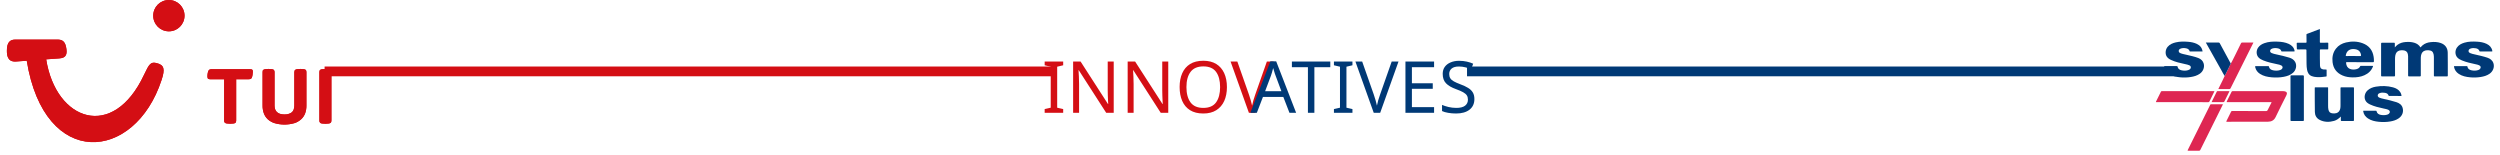
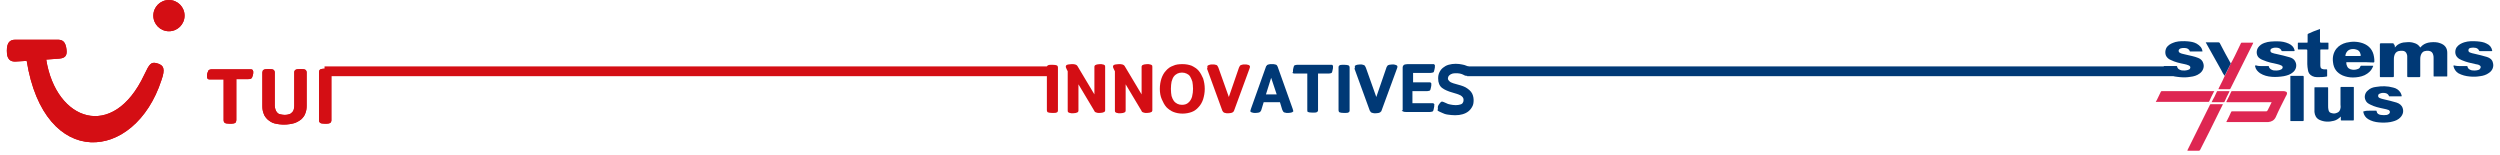
- <svg xmlns="http://www.w3.org/2000/svg" version="1.1" id="Layer_1" x="0px" y="0px" viewBox="0 0 768 47.57" style="enable-background:new 0 0 768 47.57;" xml:space="preserve">
+ <svg xmlns="http://www.w3.org/2000/svg" version="1.1" id="Layer_1" x="0px" y="0px" viewBox="0 0 768 47.6" style="enable-background:new 0 0 768 47.6;" xml:space="preserve">
  <style type="text/css">
- 	.st0{fill:#D40E14;}
- 	.st1{font-family:'TUIType-Bold';}
- 	.st2{font-size:22.049px;}
- 	.st3{fill:#003976;}
- 	.st4{fill:none;stroke:#D40E14;stroke-width:3;stroke-miterlimit:10;}
- 	.st5{fill:none;stroke:#003976;stroke-width:3;stroke-miterlimit:10;}
- 	.st6{fill:none;}
- 	.st7{fill:#DE2652;}
+ 	.st0{enable-background:new    ;}
+ 	.st1{fill:#D40E14;}
+ 	.st2{fill:#003976;}
+ 	.st3{fill:none;stroke:#D40E14;stroke-width:3;stroke-miterlimit:10;}
+ 	.st4{fill:none;stroke:#003976;stroke-width:3;stroke-miterlimit:10;}
+ 	.st5{fill:none;}
+ 	.st6{fill:#DE2652;}
</style>
-   <text transform="matrix(1 0 0 1 320.0473 34.6475)" class="st0 st1 st2">INNOV</text>
-   <text transform="matrix(1 0 0 1 384.1044 34.6475)" class="st3 st1 st2">ATIVES</text>
-   <line id="line1_4_" vector-effect="non-scaling-stroke" class="st4" x1="323.694" y1="21.935" x2="99.713" y2="21.935" />
-   <line id="line2_4_" vector-effect="non-scaling-stroke" class="st5" x1="668.632" y1="21.935" x2="450.669" y2="21.935" />
+   <g class="st0">
+     <path class="st1" d="M321.6,33.9V20.7c0-0.2,0-0.3,0.1-0.4c0-0.1,0.1-0.2,0.2-0.2c0.2-0.2,0.7-0.2,1.4-0.2c0.7,0,1.2,0.1,1.4,0.2   c0.1,0.1,0.1,0.1,0.2,0.2c0,0.1,0.1,0.2,0.1,0.4v13.2c0,0.2,0,0.3-0.1,0.4c0,0.1-0.1,0.2-0.2,0.2c-0.2,0.2-0.7,0.2-1.4,0.2   c-0.7,0-1.2-0.1-1.4-0.2C321.7,34.4,321.6,34.1,321.6,33.9z" />
+     <path class="st1" d="M327.4,20.5c0-0.2,0.1-0.3,0.2-0.5c0.1-0.1,0.3-0.1,0.6-0.2c0.3,0,0.6-0.1,1-0.1c0.4,0,0.8,0,1.1,0.1   c0.3,0.1,0.5,0.2,0.7,0.5l5.2,8.7v-8.4c0-0.2,0-0.3,0.1-0.4c0-0.1,0.1-0.2,0.2-0.2c0.1-0.1,0.3-0.1,0.5-0.2c0.2,0,0.5-0.1,0.9-0.1   c0.4,0,0.7,0,0.9,0.1c0.2,0,0.4,0.1,0.5,0.2c0.2,0.1,0.2,0.3,0.2,0.6v13.2c0,0.2,0,0.3-0.1,0.4c0,0.1-0.1,0.2-0.2,0.2   c-0.1,0.1-0.3,0.1-0.5,0.2c-0.2,0-0.5,0.1-0.9,0.1c-0.4,0-0.7,0-0.9-0.1s-0.4-0.1-0.5-0.2c-0.1-0.1-0.2-0.2-0.2-0.3l-4.9-8.2v8   c0,0.2,0,0.3-0.1,0.4c0,0.1-0.1,0.2-0.2,0.2c-0.1,0.1-0.3,0.1-0.5,0.2c-0.2,0-0.5,0.1-0.9,0.1c-0.4,0-0.7,0-0.9-0.1   c-0.2,0-0.4-0.1-0.5-0.2c-0.2-0.1-0.2-0.4-0.2-0.6v-12l-0.3-0.6C327.5,20.9,327.4,20.6,327.4,20.5z" />
+     <path class="st1" d="M341.9,20.5c0-0.2,0.1-0.3,0.2-0.5c0.1-0.1,0.3-0.1,0.6-0.2c0.3,0,0.6-0.1,1-0.1c0.4,0,0.8,0,1.1,0.1   c0.3,0.1,0.5,0.2,0.7,0.5l5.2,8.7v-8.4c0-0.2,0-0.3,0.1-0.4c0-0.1,0.1-0.2,0.2-0.2c0.1-0.1,0.3-0.1,0.5-0.2c0.2,0,0.5-0.1,0.9-0.1   c0.4,0,0.7,0,0.9,0.1c0.2,0,0.4,0.1,0.5,0.2c0.2,0.1,0.2,0.3,0.2,0.6v13.2c0,0.2,0,0.3-0.1,0.4c0,0.1-0.1,0.2-0.2,0.2   c-0.1,0.1-0.3,0.1-0.5,0.2c-0.2,0-0.5,0.1-0.9,0.1c-0.4,0-0.7,0-0.9-0.1s-0.4-0.1-0.5-0.2c-0.1-0.1-0.2-0.2-0.2-0.3l-4.9-8.2v8   c0,0.2,0,0.3-0.1,0.4c0,0.1-0.1,0.2-0.2,0.2c-0.1,0.1-0.3,0.1-0.5,0.2c-0.2,0-0.5,0.1-0.9,0.1c-0.4,0-0.7,0-0.9-0.1   c-0.2,0-0.4-0.1-0.5-0.2c-0.2-0.1-0.2-0.4-0.2-0.6v-12l-0.3-0.6C342,20.9,341.9,20.6,341.9,20.5z" />
+     <path class="st1" d="M356.3,27.3c0-1.2,0.2-2.3,0.5-3.2s0.8-1.8,1.4-2.4c0.6-0.7,1.3-1.2,2.2-1.5c0.8-0.4,1.8-0.5,2.9-0.5   c1.1,0,2,0.2,2.8,0.5c0.8,0.4,1.6,0.9,2.1,1.5c0.6,0.7,1,1.5,1.4,2.4c0.3,1,0.5,2,0.5,3.2c0,1.2-0.2,2.2-0.5,3.2   c-0.3,0.9-0.8,1.8-1.4,2.4c-0.6,0.7-1.3,1.2-2.1,1.5s-1.8,0.5-2.8,0.5c-1.1,0-2-0.2-2.8-0.5s-1.6-0.9-2.2-1.5   c-0.6-0.7-1-1.5-1.4-2.4S356.3,28.5,356.3,27.3z M359.7,27.3c0,0.9,0.1,1.6,0.2,2.2c0.2,0.6,0.4,1.1,0.7,1.5s0.7,0.7,1.1,0.9   s0.9,0.3,1.4,0.3c0.8,0,1.5-0.2,2-0.7c0.5-0.4,0.9-1.1,1.1-1.8c0.2-0.8,0.3-1.6,0.3-2.4s-0.1-1.6-0.2-2.2c-0.2-0.6-0.4-1.1-0.7-1.6   s-0.7-0.7-1.1-0.9s-0.9-0.3-1.4-0.3c-0.5,0-1,0.1-1.4,0.3s-0.8,0.5-1.1,0.9s-0.5,0.9-0.7,1.6C359.8,25.7,359.7,26.4,359.7,27.3z" />
+     <path class="st1" d="M370.9,20.4c0-0.1,0-0.2,0.1-0.2c0-0.1,0.1-0.1,0.1-0.1c0.1-0.1,0.3-0.1,0.5-0.2s0.5-0.1,0.9-0.1   c0.4,0,0.7,0,0.9,0.1c0.2,0,0.4,0.1,0.5,0.2c0.1,0.1,0.2,0.3,0.4,0.7l3.2,9l3.1-9c0.1-0.1,0.1-0.3,0.2-0.4c0.1-0.1,0.1-0.2,0.2-0.3   c0.1-0.1,0.3-0.1,0.5-0.2s0.5-0.1,0.9-0.1c0.4,0,0.7,0,0.9,0.1c0.2,0,0.4,0.1,0.5,0.2c0.1,0.1,0.2,0.2,0.2,0.4   c0,0.2-0.1,0.4-0.2,0.7L379.1,34c-0.1,0.2-0.1,0.3-0.2,0.3c-0.1,0.1-0.1,0.1-0.2,0.2c-0.1,0.1-0.3,0.1-0.5,0.2   c-0.2,0-0.5,0.1-0.9,0.1c-0.4,0-0.7,0-0.9-0.1c-0.2,0-0.4-0.1-0.5-0.2c-0.1,0-0.1-0.1-0.2-0.2s-0.1-0.2-0.2-0.3l-4.7-12.9   C371,20.8,370.9,20.6,370.9,20.4z" />
+   </g>
+   <g class="st0">
+     <path class="st2" d="M384.1,34.1c0-0.1,0.1-0.4,0.2-0.7l4.6-12.9c0.1-0.2,0.1-0.3,0.2-0.3s0.1-0.1,0.1-0.2c0.1-0.1,0.3-0.1,0.5-0.2   s0.6-0.1,1-0.1c0.5,0,0.8,0,1,0.1c0.2,0,0.4,0.1,0.5,0.2c0.1,0.1,0.2,0.3,0.3,0.5l4.6,12.9c0.1,0.3,0.2,0.6,0.2,0.7   c0,0.1,0,0.2-0.1,0.2s-0.1,0.1-0.1,0.1c-0.1,0.1-0.3,0.1-0.5,0.2c-0.2,0-0.5,0.1-0.9,0.1c-0.4,0-0.7,0-0.9-0.1   c-0.2,0-0.4-0.1-0.5-0.2c-0.1-0.1-0.1-0.2-0.2-0.3c-0.1-0.1-0.1-0.3-0.2-0.4l-0.7-2.3h-5l-0.7,2.3c0,0.1-0.1,0.3-0.2,0.4   c-0.1,0.1-0.1,0.2-0.2,0.3c-0.1,0.1-0.3,0.1-0.5,0.2c-0.2,0-0.5,0.1-0.9,0.1c-0.4,0-0.7,0-0.9-0.1c-0.2,0-0.4-0.1-0.5-0.2   C384.2,34.4,384.1,34.3,384.1,34.1z M388.9,29h3.3l-1.7-5.1L388.9,29z" />
+     <path class="st2" d="M397.2,21.9c0-0.3,0-0.6,0.1-0.9c0.1-0.3,0.1-0.5,0.2-0.7c0.1-0.2,0.2-0.3,0.4-0.3c0.2,0,0.3-0.1,0.6-0.1h10.2   c0.2,0,0.3,0,0.4,0c0.1,0,0.2,0,0.2,0.1c0.1,0.1,0.1,0.1,0.2,0.2c0,0.1,0,0.2,0,0.4c0,0.2,0,0.5-0.1,0.8s-0.1,0.6-0.2,0.8   c-0.1,0.2-0.2,0.3-0.4,0.3s-0.3,0.1-0.6,0.1h-3.3v11.2c0,0.2,0,0.3-0.1,0.4s-0.1,0.2-0.2,0.2c-0.2,0.2-0.7,0.2-1.4,0.2   c-0.7,0-1.2-0.1-1.4-0.2c-0.2-0.1-0.2-0.3-0.2-0.6V22.6h-3.7c-0.3,0-0.5,0-0.7-0.1c-0.1-0.1-0.2-0.1-0.2-0.2   C397.3,22.2,397.2,22.1,397.2,21.9z" />
+     <path class="st2" d="M411.2,33.9V20.7c0-0.2,0-0.3,0.1-0.4c0-0.1,0.1-0.2,0.2-0.2c0.2-0.2,0.7-0.2,1.4-0.2c0.7,0,1.2,0.1,1.4,0.2   c0.1,0.1,0.1,0.1,0.2,0.2c0,0.1,0.1,0.2,0.1,0.4v13.2c0,0.2,0,0.3-0.1,0.4c0,0.1-0.1,0.2-0.2,0.2c-0.2,0.2-0.7,0.2-1.4,0.2   c-0.7,0-1.2-0.1-1.4-0.2C411.3,34.4,411.2,34.1,411.2,33.9z" />
+     <path class="st2" d="M416.2,20.4c0-0.1,0-0.2,0.1-0.2c0-0.1,0.1-0.1,0.1-0.1c0.1-0.1,0.3-0.1,0.5-0.2c0.2,0,0.5-0.1,0.9-0.1   c0.4,0,0.7,0,0.9,0.1s0.4,0.1,0.5,0.2c0.1,0.1,0.2,0.3,0.4,0.7l3.2,9l3.1-9c0-0.1,0.1-0.3,0.2-0.4c0.1-0.1,0.1-0.2,0.2-0.3   c0.1-0.1,0.3-0.1,0.5-0.2c0.2,0,0.5-0.1,0.9-0.1c0.4,0,0.7,0,0.9,0.1s0.4,0.1,0.5,0.2c0.1,0.1,0.2,0.2,0.2,0.4   c0,0.2-0.1,0.4-0.2,0.7L424.4,34c-0.1,0.2-0.1,0.3-0.2,0.3s-0.1,0.1-0.2,0.2c-0.1,0.1-0.3,0.1-0.5,0.2c-0.2,0-0.5,0.1-0.9,0.1   c-0.4,0-0.7,0-0.9-0.1c-0.2,0-0.4-0.1-0.5-0.2c-0.1,0-0.1-0.1-0.2-0.2c0-0.1-0.1-0.2-0.2-0.3l-4.7-12.9   C416.3,20.8,416.2,20.6,416.2,20.4z" />
+     <path class="st2" d="M430.9,33.7V20.8c0-0.2,0-0.3,0.1-0.5c0.1-0.1,0.1-0.2,0.2-0.3c0.1-0.1,0.2-0.1,0.4-0.2c0.2,0,0.5-0.1,0.8-0.1   h7.6c0.2,0,0.3,0,0.4,0c0.1,0,0.2,0,0.2,0.1c0.1,0.1,0.1,0.1,0.2,0.2c0,0.1,0,0.2,0,0.4c0,0.2,0,0.5-0.1,0.8s-0.1,0.6-0.2,0.8   c-0.1,0.2-0.2,0.3-0.4,0.3c-0.2,0-0.3,0.1-0.6,0.1h-5.4v2.9h4.8c0.2,0,0.3,0,0.4,0c0.1,0,0.2,0,0.2,0.1c0.1,0.1,0.1,0.1,0.2,0.2   c0,0.1,0,0.2,0,0.4c0,0.2,0,0.5-0.1,0.8s-0.1,0.6-0.2,0.8c-0.1,0.2-0.2,0.3-0.4,0.3s-0.3,0.1-0.6,0.1h-4.5v3.7h5.9   c0.2,0,0.3,0,0.4,0c0.1,0,0.2,0,0.2,0.1c0.1,0.1,0.1,0.1,0.2,0.2s0,0.2,0,0.4c0,0.2,0,0.5-0.1,0.8c-0.1,0.4-0.1,0.6-0.2,0.8   c-0.1,0.2-0.2,0.3-0.4,0.3c-0.1,0-0.3,0.1-0.6,0.1h-7.3c-0.4,0-0.6,0-0.8-0.1c-0.2,0-0.3-0.1-0.4-0.2c-0.1-0.1-0.1-0.2-0.2-0.3   C431,34,430.9,33.9,430.9,33.7z" />
+     <path class="st2" d="M441.7,33.1c0-0.2,0-0.4,0.1-0.6c0.1-0.2,0.2-0.4,0.3-0.5c0.4-0.6,0.7-0.8,0.9-0.8c0.2,0,0.6,0.2,1.3,0.5   c0.3,0.2,0.7,0.3,1.2,0.4c0.5,0.1,1.1,0.2,1.7,0.2c0.6,0,1.1-0.1,1.4-0.2c0.4-0.1,0.7-0.3,0.8-0.6c0.2-0.3,0.2-0.6,0.2-0.9   c0-0.5-0.3-0.9-0.9-1.3c-0.6-0.3-1.5-0.6-2.6-0.9c-0.6-0.2-1.1-0.3-1.7-0.6c-0.5-0.2-1-0.5-1.4-0.8s-0.7-0.7-0.9-1.2   s-0.3-1-0.3-1.7c0-0.7,0.1-1.3,0.4-1.9c0.3-0.6,0.6-1,1.1-1.4c0.5-0.4,1-0.7,1.7-0.9c0.7-0.2,1.4-0.3,2.2-0.3   c0.8,0,1.4,0.1,1.9,0.2c0.5,0.1,1,0.2,1.4,0.4c0.5,0.2,0.9,0.4,1.1,0.6c0.3,0.2,0.4,0.4,0.4,0.6c0,0.2,0,0.4-0.1,0.6   c-0.1,0.2-0.2,0.4-0.3,0.6c-0.1,0.2-0.2,0.4-0.4,0.5c-0.1,0.1-0.3,0.2-0.5,0.2c-0.2,0-0.5,0-0.7-0.1c-0.2-0.1-0.4-0.2-0.6-0.3   c-0.2-0.1-0.5-0.2-0.9-0.3c-0.4-0.1-0.9-0.1-1.5-0.1c-0.5,0-0.9,0.1-1.3,0.3c-0.3,0.2-0.6,0.4-0.7,0.6c-0.1,0.2-0.2,0.5-0.2,0.7   c0,0.4,0.2,0.6,0.5,0.9s0.7,0.4,1.2,0.6c0.5,0.1,0.9,0.3,1.4,0.4c0.6,0.2,1.2,0.3,1.6,0.5c0.5,0.2,0.9,0.4,1.3,0.7   c0.4,0.3,0.8,0.6,1.1,1c0.3,0.4,0.5,0.8,0.6,1.2c0.1,0.4,0.2,0.8,0.2,1.3c0,0.8-0.1,1.5-0.4,2c-0.3,0.6-0.7,1.1-1.2,1.5   c-0.5,0.4-1.1,0.7-1.8,0.9s-1.4,0.3-2.3,0.3c-0.8,0-1.6-0.1-2.3-0.2c-0.7-0.1-1.2-0.3-1.6-0.5c-0.4-0.2-0.7-0.3-0.9-0.4   c-0.3-0.1-0.5-0.3-0.6-0.4C441.8,33.4,441.7,33.2,441.7,33.1z" />
+   </g>
+   <line id="line1_4_" vector-effect="non-scaling-stroke" class="st3" x1="323.7" y1="21.9" x2="99.7" y2="21.9" />
+   <line id="line2_4_" vector-effect="non-scaling-stroke" class="st4" x1="668.6" y1="21.9" x2="450.7" y2="21.9" />
  <g>
-     <path class="st0" d="M101.534,37.749c0.091-0.072,0.163-0.165,0.212-0.271c0.051-0.145,0.074-0.3,0.066-0.454V22.17   c0.007-0.157-0.016-0.314-0.066-0.462c-0.047-0.103-0.12-0.192-0.212-0.259c-0.224-0.172-0.747-0.259-1.565-0.259   s-1.349,0.086-1.591,0.259c-0.092,0.066-0.165,0.155-0.212,0.259c-0.047,0.149-0.065,0.306-0.054,0.462v14.863   c-0.027,0.267,0.068,0.531,0.259,0.721c0.224,0.172,0.755,0.259,1.591,0.259C100.796,38.012,101.32,37.924,101.534,37.749z    M90.451,37.832c0.773-0.252,1.483-0.665,2.082-1.216c0.543-0.503,0.96-1.128,1.216-1.824c0.261-0.743,0.391-1.524,0.383-2.311   V22.169c0.032-0.27-0.063-0.539-0.259-0.729c-0.245-0.172-0.766-0.259-1.565-0.259s-1.33,0.086-1.591,0.259   c-0.096,0.062-0.171,0.152-0.216,0.259c-0.055,0.15-0.084,0.31-0.083,0.47v10.267c-0.003,0.425-0.074,0.847-0.212,1.249   c-0.167,0.456-0.498,0.833-0.928,1.057c-0.584,0.303-1.238,0.446-1.894,0.416c-0.471,0.01-0.941-0.056-1.39-0.195   c-0.352-0.11-0.673-0.3-0.941-0.554c-0.248-0.242-0.433-0.538-0.541-0.866c-0.117-0.359-0.174-0.735-0.17-1.111V22.168   c0.032-0.27-0.063-0.539-0.259-0.729c-0.245-0.172-0.766-0.259-1.565-0.259s-1.33,0.086-1.591,0.259   c-0.096,0.062-0.171,0.152-0.216,0.259c-0.044,0.152-0.061,0.312-0.05,0.47v10.309c-0.007,0.787,0.122,1.568,0.383,2.311   c0.249,0.7,0.659,1.33,1.199,1.84c0.6,0.544,1.31,0.953,2.082,1.199c1.998,0.583,4.122,0.583,6.12,0L90.451,37.832z M72.291,37.749   c0.089-0.072,0.159-0.164,0.204-0.271c0.048-0.146,0.069-0.3,0.062-0.454V24.348h3.705c0.224,0.006,0.449-0.02,0.666-0.079   c0.173-0.057,0.316-0.182,0.396-0.346c0.133-0.289,0.22-0.596,0.259-0.912c0.053-0.309,0.084-0.62,0.091-0.933   c0.005-0.15-0.012-0.301-0.05-0.445c-0.032-0.106-0.101-0.198-0.195-0.259c-0.08-0.046-0.167-0.077-0.259-0.091   c-0.161-0.023-0.324-0.033-0.487-0.029H65.147c-0.224-0.006-0.449,0.02-0.666,0.079c-0.18,0.053-0.331,0.178-0.416,0.346   c-0.128,0.251-0.215,0.521-0.259,0.8c-0.061,0.34-0.092,0.684-0.091,1.028c0.001,0.156,0.024,0.313,0.071,0.462   c0.033,0.108,0.106,0.201,0.204,0.259c0.234,0.101,0.488,0.142,0.741,0.12h4.126v12.669c-0.034,0.274,0.071,0.547,0.279,0.729   c0.224,0.172,0.755,0.259,1.591,0.259c0.836,0,1.356-0.083,1.561-0.25L72.291,37.749z" />
-     <path class="st0" d="M4.69,12.161h12.986c1.282,0,2.232,0.416,2.607,2.211c0.416,2.01,0.259,3.41-2.015,3.568l-4.08,0.292   c3.006,18.943,20.533,25.121,30.08,4.708c1.582-3.376,2.082-3.993,3.826-3.564c2.344,0.583,2.665,1.799,1.54,5.191   C41.395,49.731,13.659,52.254,8.217,18.66l-3.301,0.238c-2.694,0.191-2.802-2.082-2.802-3.331   C2.106,13.056,3.034,12.161,4.69,12.161z" />
-     <circle class="st0" cx="51.878" cy="4.813" r="4.813" />
+     <path class="st1" d="M101.5,37.7c0.1-0.1,0.2-0.2,0.2-0.3c0.1-0.1,0.1-0.3,0.1-0.5V22.2c0-0.2,0-0.3-0.1-0.5c0-0.1-0.1-0.2-0.2-0.3   c-0.2-0.2-0.7-0.3-1.6-0.3s-1.3,0.1-1.6,0.3c-0.1,0.1-0.2,0.2-0.2,0.3c0,0.1-0.1,0.3-0.1,0.5V37c0,0.3,0.1,0.5,0.3,0.7   c0.2,0.2,0.8,0.3,1.6,0.3C100.8,38,101.3,37.9,101.5,37.7z M90.5,37.8c0.8-0.3,1.5-0.7,2.1-1.2c0.5-0.5,1-1.1,1.2-1.8   c0.3-0.7,0.4-1.5,0.4-2.3V22.2c0-0.3-0.1-0.5-0.3-0.7c-0.2-0.2-0.8-0.3-1.6-0.3s-1.3,0.1-1.6,0.3c-0.1,0.1-0.2,0.2-0.2,0.3   c-0.1,0.1-0.1,0.3-0.1,0.5v10.3c0,0.4-0.1,0.8-0.2,1.2c-0.2,0.5-0.5,0.8-0.9,1.1c-0.6,0.3-1.2,0.4-1.9,0.4c-0.5,0-0.9-0.1-1.4-0.2   c-0.4-0.1-0.7-0.3-0.9-0.6c-0.2-0.2-0.4-0.5-0.5-0.9c-0.1-0.4-0.2-0.7-0.2-1.1V22.2c0-0.3-0.1-0.5-0.3-0.7   c-0.2-0.2-0.8-0.3-1.6-0.3s-1.3,0.1-1.6,0.3c-0.1,0.1-0.2,0.2-0.2,0.3c0,0.2-0.1,0.3-0.1,0.5v10.3c0,0.8,0.1,1.6,0.4,2.3   c0.2,0.7,0.7,1.3,1.2,1.8c0.6,0.5,1.3,1,2.1,1.2C86.3,38.4,88.4,38.4,90.5,37.8L90.5,37.8z M72.3,37.7c0.1-0.1,0.2-0.2,0.2-0.3   c0-0.1,0.1-0.3,0.1-0.5V24.3h3.7c0.2,0,0.4,0,0.7-0.1c0.2-0.1,0.3-0.2,0.4-0.3c0.1-0.3,0.2-0.6,0.3-0.9c0.1-0.3,0.1-0.6,0.1-0.9   c0-0.1,0-0.3-0.1-0.4c0-0.1-0.1-0.2-0.2-0.3c-0.1,0-0.2-0.1-0.3-0.1c-0.2,0-0.3,0-0.5,0H65.1c-0.2,0-0.4,0-0.7,0.1   c-0.2,0.1-0.3,0.2-0.4,0.3c-0.1,0.3-0.2,0.5-0.3,0.8c-0.1,0.3-0.1,0.7-0.1,1c0,0.2,0,0.3,0.1,0.5c0,0.1,0.1,0.2,0.2,0.3   c0.2,0.1,0.5,0.1,0.7,0.1h4.1V37c0,0.3,0.1,0.5,0.3,0.7c0.2,0.2,0.8,0.3,1.6,0.3C71.6,38,72.1,37.9,72.3,37.7L72.3,37.7z" />
+     <path class="st1" d="M4.7,12.2h13c1.3,0,2.2,0.4,2.6,2.2c0.4,2,0.3,3.4-2,3.6l-4.1,0.3c3,18.9,20.5,25.1,30.1,4.7   c1.6-3.4,2.1-4,3.8-3.6c2.3,0.6,2.7,1.8,1.5,5.2c-8.2,25.2-36,27.7-41.4-5.9l-3.3,0.2c-2.7,0.2-2.8-2.1-2.8-3.3   C2.1,13.1,3,12.2,4.7,12.2z" />
+     <circle class="st1" cx="51.9" cy="4.8" r="4.8" />
  </g>
  <g id="Layer_5_4_">
-     <line class="st6" x1="306.676" y1="20.368" x2="284.157" y2="20.368" />
+     <line class="st5" x1="306.7" y1="20.4" x2="284.2" y2="20.4" />
  </g>
-   <path id="line2_3_" vector-effect="non-scaling-stroke" class="st5" d="M450.669,17.935" />
-   <path id="line2_1_" vector-effect="non-scaling-stroke" class="st5" d="M666.632,17.935" />
+   <path id="line2_3_" vector-effect="non-scaling-stroke" class="st4" d="M450.7,17.9" />
+   <path id="line2_1_" vector-effect="non-scaling-stroke" class="st4" d="M666.6,17.9" />
  <g>
-     <path class="st0" d="M101.534,37.749c0.091-0.072,0.163-0.165,0.212-0.271c0.051-0.145,0.074-0.3,0.066-0.454V22.17   c0.007-0.157-0.016-0.314-0.066-0.462c-0.047-0.103-0.12-0.192-0.212-0.259c-0.224-0.172-0.747-0.259-1.565-0.259   s-1.349,0.086-1.591,0.259c-0.092,0.066-0.165,0.155-0.212,0.259c-0.047,0.149-0.065,0.306-0.054,0.462v14.863   c-0.027,0.267,0.068,0.531,0.259,0.721c0.224,0.172,0.755,0.259,1.591,0.259C100.796,38.012,101.32,37.924,101.534,37.749z    M90.451,37.832c0.773-0.252,1.483-0.665,2.082-1.216c0.543-0.503,0.96-1.128,1.216-1.824c0.261-0.743,0.391-1.524,0.383-2.311   V22.169c0.032-0.27-0.063-0.539-0.259-0.729c-0.245-0.172-0.766-0.259-1.565-0.259s-1.33,0.086-1.591,0.259   c-0.096,0.062-0.171,0.152-0.216,0.259c-0.055,0.15-0.084,0.31-0.083,0.47v10.267c-0.003,0.425-0.074,0.847-0.212,1.249   c-0.167,0.456-0.498,0.833-0.928,1.057c-0.584,0.303-1.238,0.446-1.894,0.416c-0.471,0.01-0.941-0.056-1.39-0.195   c-0.352-0.11-0.673-0.3-0.941-0.554c-0.248-0.242-0.433-0.538-0.541-0.866c-0.117-0.359-0.174-0.735-0.17-1.111V22.168   c0.032-0.27-0.063-0.539-0.259-0.729c-0.245-0.172-0.766-0.259-1.565-0.259s-1.33,0.086-1.591,0.259   c-0.096,0.062-0.171,0.152-0.216,0.259c-0.044,0.152-0.061,0.312-0.05,0.47v10.309c-0.007,0.787,0.122,1.568,0.383,2.311   c0.249,0.7,0.659,1.33,1.199,1.84c0.6,0.544,1.31,0.953,2.082,1.199c1.998,0.583,4.122,0.583,6.12,0L90.451,37.832z M72.291,37.749   c0.089-0.072,0.159-0.164,0.204-0.271c0.048-0.146,0.069-0.3,0.062-0.454V24.348h3.705c0.224,0.006,0.449-0.02,0.666-0.079   c0.173-0.057,0.316-0.182,0.396-0.346c0.133-0.289,0.22-0.596,0.259-0.912c0.053-0.309,0.084-0.62,0.091-0.933   c0.005-0.15-0.012-0.301-0.05-0.445c-0.032-0.106-0.101-0.198-0.195-0.259c-0.08-0.046-0.167-0.077-0.259-0.091   c-0.161-0.023-0.324-0.033-0.487-0.029H65.147c-0.224-0.006-0.449,0.02-0.666,0.079c-0.18,0.053-0.331,0.178-0.416,0.346   c-0.128,0.251-0.215,0.521-0.259,0.8c-0.061,0.34-0.092,0.684-0.091,1.028c0.001,0.156,0.024,0.313,0.071,0.462   c0.033,0.108,0.106,0.201,0.204,0.259c0.234,0.101,0.488,0.142,0.741,0.12h4.126v12.669c-0.034,0.274,0.071,0.547,0.279,0.729   c0.224,0.172,0.755,0.259,1.591,0.259c0.836,0,1.356-0.083,1.561-0.25L72.291,37.749z" />
-     <path class="st0" d="M4.69,12.161h12.986c1.282,0,2.232,0.416,2.607,2.211c0.416,2.01,0.259,3.41-2.015,3.568l-4.08,0.292   c3.006,18.943,20.533,25.121,30.08,4.708c1.582-3.376,2.082-3.993,3.826-3.564c2.344,0.583,2.665,1.799,1.54,5.191   C41.395,49.731,13.659,52.254,8.217,18.66l-3.301,0.238c-2.694,0.191-2.802-2.082-2.802-3.331   C2.106,13.056,3.034,12.161,4.69,12.161z" />
-     <circle class="st0" cx="51.878" cy="4.813" r="4.813" />
+     <path class="st1" d="M101.5,37.7c0.1-0.1,0.2-0.2,0.2-0.3c0.1-0.1,0.1-0.3,0.1-0.5V22.2c0-0.2,0-0.3-0.1-0.5c0-0.1-0.1-0.2-0.2-0.3   c-0.2-0.2-0.7-0.3-1.6-0.3s-1.3,0.1-1.6,0.3c-0.1,0.1-0.2,0.2-0.2,0.3c0,0.1-0.1,0.3-0.1,0.5V37c0,0.3,0.1,0.5,0.3,0.7   c0.2,0.2,0.8,0.3,1.6,0.3C100.8,38,101.3,37.9,101.5,37.7z M90.5,37.8c0.8-0.3,1.5-0.7,2.1-1.2c0.5-0.5,1-1.1,1.2-1.8   c0.3-0.7,0.4-1.5,0.4-2.3V22.2c0-0.3-0.1-0.5-0.3-0.7c-0.2-0.2-0.8-0.3-1.6-0.3s-1.3,0.1-1.6,0.3c-0.1,0.1-0.2,0.2-0.2,0.3   c-0.1,0.1-0.1,0.3-0.1,0.5v10.3c0,0.4-0.1,0.8-0.2,1.2c-0.2,0.5-0.5,0.8-0.9,1.1c-0.6,0.3-1.2,0.4-1.9,0.4c-0.5,0-0.9-0.1-1.4-0.2   c-0.4-0.1-0.7-0.3-0.9-0.6c-0.2-0.2-0.4-0.5-0.5-0.9c-0.1-0.4-0.2-0.7-0.2-1.1V22.2c0-0.3-0.1-0.5-0.3-0.7   c-0.2-0.2-0.8-0.3-1.6-0.3s-1.3,0.1-1.6,0.3c-0.1,0.1-0.2,0.2-0.2,0.3c0,0.2-0.1,0.3-0.1,0.5v10.3c0,0.8,0.1,1.6,0.4,2.3   c0.2,0.7,0.7,1.3,1.2,1.8c0.6,0.5,1.3,1,2.1,1.2C86.3,38.4,88.4,38.4,90.5,37.8L90.5,37.8z M72.3,37.7c0.1-0.1,0.2-0.2,0.2-0.3   c0-0.1,0.1-0.3,0.1-0.5V24.3h3.7c0.2,0,0.4,0,0.7-0.1c0.2-0.1,0.3-0.2,0.4-0.3c0.1-0.3,0.2-0.6,0.3-0.9c0.1-0.3,0.1-0.6,0.1-0.9   c0-0.1,0-0.3-0.1-0.4c0-0.1-0.1-0.2-0.2-0.3c-0.1,0-0.2-0.1-0.3-0.1c-0.2,0-0.3,0-0.5,0H65.1c-0.2,0-0.4,0-0.7,0.1   c-0.2,0.1-0.3,0.2-0.4,0.3c-0.1,0.3-0.2,0.5-0.3,0.8c-0.1,0.3-0.1,0.7-0.1,1c0,0.2,0,0.3,0.1,0.5c0,0.1,0.1,0.2,0.2,0.3   c0.2,0.1,0.5,0.1,0.7,0.1h4.1V37c0,0.3,0.1,0.5,0.3,0.7c0.2,0.2,0.8,0.3,1.6,0.3C71.6,38,72.1,37.9,72.3,37.7L72.3,37.7z" />
+     <path class="st1" d="M4.7,12.2h13c1.3,0,2.2,0.4,2.6,2.2c0.4,2,0.3,3.4-2,3.6l-4.1,0.3c3,18.9,20.5,25.1,30.1,4.7   c1.6-3.4,2.1-4,3.8-3.6c2.3,0.6,2.7,1.8,1.5,5.2c-8.2,25.2-36,27.7-41.4-5.9l-3.3,0.2c-2.7,0.2-2.8-2.1-2.8-3.3   C2.1,13.1,3,12.2,4.7,12.2z" />
+     <circle class="st1" cx="51.9" cy="4.8" r="4.8" />
  </g>
  <g id="Layer_5_3_">
-     <line class="st6" x1="306.676" y1="20.368" x2="284.157" y2="20.368" />
+     <line class="st5" x1="306.7" y1="20.4" x2="284.2" y2="20.4" />
  </g>
  <g>
-     <path class="st7" d="M662.334,31.121c0.098-0.047,0.11-0.153,0.151-0.235c0.448-0.894,0.895-1.79,1.333-2.689   c0.07-0.144,0.149-0.205,0.318-0.205c5.337,0.005,10.674,0.004,16.012,0.004c0.035,0,0.07,0.004,0.108,0.006   c0.024,0.1-0.045,0.168-0.082,0.242c-0.474,0.972-0.957,1.939-1.422,2.915c-0.087,0.181-0.189,0.228-0.38,0.228   c-5.24-0.009-10.48-0.012-15.72-0.014c-0.105,0-0.211,0.009-0.316,0.014C662.334,31.298,662.334,31.209,662.334,31.121z" />
-     <path class="st3" d="M735.69,14.563c0.277-0.329,0.536-0.587,0.834-0.804c0.732-0.534,1.572-0.781,2.456-0.846   c0.887-0.065,1.78-0.051,2.646,0.206c0.81,0.24,1.486,0.672,1.944,1.445c0.213-0.218,0.399-0.443,0.618-0.627   c0.723-0.605,1.576-0.899,2.505-0.994c1.06-0.109,2.111-0.083,3.125,0.279c1.373,0.491,2.096,1.537,2.122,2.938   c0.044,2.356,0.017,4.712,0.026,7.069c0.001,0.182-0.043,0.238-0.232,0.237c-1.271-0.008-2.542-0.009-3.812,0   c-0.191,0.001-0.232-0.058-0.231-0.239c0.006-1.783,0.006-3.565,0.002-5.348c-0.001-0.378-0.001-0.759-0.078-1.131   c-0.176-0.848-0.592-1.227-1.452-1.295c-0.376-0.03-0.758-0.037-1.129,0.065c-0.783,0.215-1.147,0.782-1.294,1.536   c-0.07,0.357-0.071,0.719-0.072,1.079c-0.004,1.686-0.006,3.371,0.003,5.057c0.001,0.221-0.059,0.28-0.279,0.278   c-1.121-0.011-2.242-0.011-3.362,0c-0.216,0.002-0.259-0.067-0.259-0.268c0.004-1.986-0.002-3.971-0.002-5.957   c0-0.223-0.035-0.438-0.083-0.652c-0.164-0.733-0.678-1.058-1.375-1.132c-0.393-0.041-0.793-0.046-1.182,0.06   c-0.748,0.205-1.126,0.738-1.277,1.462c-0.075,0.363-0.101,0.732-0.101,1.103c0.001,1.703-0.004,3.407,0.006,5.11   c0.001,0.222-0.057,0.276-0.276,0.274c-1.253-0.011-2.506-0.01-3.76-0.001c-0.203,0.002-0.248-0.059-0.248-0.253   c0.006-3.274,0.006-6.548-0.001-9.822c0-0.215,0.064-0.263,0.268-0.261c1.235,0.009,2.471,0.009,3.707,0   c0.199-0.002,0.257,0.049,0.247,0.249C735.678,13.752,735.69,14.128,735.69,14.563z" />
-     <path class="st7" d="M701.354,27.999c0.239,0,0.474,0.04,0.701,0.11c0.425,0.131,0.581,0.44,0.441,0.863   c-0.047,0.141-0.105,0.28-0.171,0.414c-1.085,2.183-2.208,4.348-3.243,6.554c-0.489,1.042-1.322,1.441-2.338,1.45   c-4.218,0.036-8.437,0.014-12.656,0.019c-0.218,0-0.207-0.064-0.127-0.223c0.486-0.965,0.971-1.93,1.44-2.903   c0.086-0.177,0.2-0.183,0.355-0.182c3.468,0.005,6.937,0.006,10.405,0.018c0.229,0.001,0.342-0.072,0.441-0.271   c0.359-0.725,0.736-1.441,1.106-2.16c0.161-0.314,0.161-0.314-0.182-0.314c-3.389,0-6.778,0-10.167,0c-1.033,0-2.065,0-3.098,0   c-0.295,0-0.296-0.001-0.16-0.275c0.477-0.961,0.96-1.919,1.427-2.885c0.083-0.172,0.181-0.219,0.362-0.219   c2.409,0.005,4.818,0.004,7.228,0.004c0.177,0,0.353,0,0.53,0C693.649,27.997,698.786,27.999,701.354,27.999z" />
-     <path class="st3" d="M724.965,19.099c-1.333,0-2.665,0.006-3.998-0.006c-0.242-0.002-0.288,0.08-0.243,0.29   c0.04,0.189,0.049,0.385,0.1,0.57c0.216,0.78,0.841,1.275,1.653,1.375c0.589,0.073,1.159,0.038,1.711-0.178   c0.373-0.146,0.664-0.398,0.84-0.763c0.053-0.109,0.109-0.159,0.236-0.158c1.191,0.004,2.383,0.006,3.574-0.001   c0.196-0.001,0.192,0.058,0.132,0.215c-0.489,1.274-1.407,2.129-2.629,2.675c-1.143,0.511-2.356,0.668-3.599,0.655   c-1.081-0.011-2.136-0.157-3.133-0.594c-1.792-0.785-2.825-2.141-3.047-4.096c-0.171-1.506,0.092-2.911,1.034-4.134   c0.79-1.025,1.864-1.618,3.106-1.908c1.715-0.401,3.426-0.378,5.088,0.236c1.938,0.716,3.078,2.115,3.391,4.171   c0.069,0.454,0.102,0.91,0.089,1.37c-0.006,0.206-0.066,0.292-0.308,0.289C727.63,19.09,726.298,19.099,724.965,19.099z    M722.948,17.212c0.715,0,1.43-0.007,2.144,0.005c0.197,0.003,0.251-0.065,0.219-0.242c-0.012-0.069-0.013-0.141-0.027-0.209   c-0.196-0.952-0.741-1.49-1.802-1.658c-1.472-0.233-2.592,0.407-2.856,1.878c-0.04,0.224,0.034,0.229,0.204,0.228   C721.536,17.209,722.242,17.212,722.948,17.212z" />
-     <path class="st3" d="M719.112,35.796c-0.61,0.604-1.258,1.108-2.062,1.337c-1.517,0.432-3.029,0.423-4.46-0.311   c-0.958-0.491-1.442-1.366-1.463-2.409c-0.05-2.47-0.026-4.941-0.036-7.411c-0.001-0.137,0.039-0.18,0.178-0.18   c1.253,0.005,2.506,0.007,3.759-0.001c0.213-0.001,0.165,0.127,0.165,0.241c0.001,1.818,0.001,3.635,0,5.453   c0,0.397,0.017,0.791,0.103,1.181c0.147,0.66,0.502,1.028,1.162,1.118c0.417,0.057,0.845,0.057,1.259-0.056   c0.691-0.189,1.125-0.749,1.239-1.546c0.051-0.352,0.05-0.702,0.05-1.054c0.002-1.685,0.005-3.371-0.004-5.056   c-0.001-0.207,0.031-0.285,0.265-0.283c1.209,0.014,2.418,0.011,3.627,0.001c0.197-0.002,0.247,0.046,0.246,0.245   c-0.007,3.283-0.006,6.565-0.001,9.848c0,0.186-0.028,0.255-0.238,0.252c-1.191-0.012-2.382-0.009-3.574-0.002   c-0.166,0.001-0.229-0.033-0.222-0.214C719.122,36.565,719.112,36.18,719.112,35.796z" />
-     <path class="st3" d="M694.88,20.321c0.635,0,1.271,0,1.906,0c0.097,0,0.198-0.016,0.223,0.12c0.135,0.738,0.666,1.038,1.328,1.167   c0.689,0.134,1.38,0.143,2.06-0.071c0.22-0.069,0.426-0.163,0.59-0.333c0.36-0.372,0.294-0.853-0.16-1.098   c-0.382-0.206-0.807-0.282-1.227-0.37c-1.456-0.305-2.912-0.611-4.3-1.168c-0.558-0.224-1.095-0.493-1.505-0.947   c-0.695-0.77-0.734-2.069-0.104-2.987c0.468-0.682,1.14-1.085,1.897-1.363c1.323-0.486,2.7-0.53,4.086-0.479   c1.183,0.043,2.346,0.191,3.434,0.693c0.917,0.424,1.57,1.075,1.786,2.104c0.045,0.212-0.019,0.229-0.196,0.229   c-1.209-0.005-2.418-0.002-3.627-0.005c-0.085,0-0.191,0.048-0.236-0.098c-0.166-0.536-0.585-0.762-1.095-0.865   c-0.578-0.117-1.155-0.121-1.72,0.066c-0.256,0.085-0.48,0.223-0.588,0.491c-0.147,0.367-0.003,0.69,0.399,0.881   c0.471,0.224,0.982,0.313,1.485,0.426c1.348,0.304,2.703,0.584,4.02,1.01c0.731,0.236,1.36,0.631,1.744,1.322   c0.583,1.051,0.268,2.519-0.682,3.329c-0.823,0.703-1.804,1.031-2.841,1.224c-1.22,0.227-2.453,0.267-3.686,0.155   c-1.264-0.115-2.502-0.351-3.596-1.058c-0.748-0.483-1.26-1.138-1.463-2.017c-0.08-0.35-0.077-0.357,0.267-0.357   C693.68,20.321,694.28,20.321,694.88,20.321z" />
-     <path class="st3" d="M676.628,15.814c-0.41,0-0.814,0-1.218,0c-0.838,0-1.677,0.002-2.515-0.003c-0.081,0-0.193,0.062-0.237-0.088   c-0.163-0.549-0.589-0.792-1.108-0.886c-0.595-0.108-1.193-0.122-1.762,0.133c-0.387,0.173-0.556,0.509-0.464,0.871   c0.066,0.26,0.265,0.387,0.486,0.482c0.583,0.253,1.21,0.347,1.822,0.495c1.25,0.302,2.519,0.54,3.719,1.014   c0.815,0.322,1.425,0.881,1.642,1.763c0.279,1.135-0.206,2.335-1.188,3.034c-0.836,0.596-1.789,0.87-2.786,1.027   c-1.068,0.168-2.142,0.199-3.216,0.1c-1.23-0.114-2.432-0.348-3.493-1.04c-0.789-0.515-1.295-1.222-1.476-2.156   c-0.036-0.184,0.005-0.243,0.202-0.242c1.218,0.008,2.436,0.004,3.654,0.005c0.101,0,0.22-0.034,0.247,0.121   c0.128,0.725,0.64,1.036,1.295,1.167c0.672,0.134,1.346,0.14,2.006-0.076c0.298-0.097,0.57-0.242,0.712-0.545   c0.18-0.384,0.043-0.731-0.381-0.928c-0.424-0.196-0.883-0.279-1.337-0.377c-1.464-0.314-2.927-0.635-4.294-1.272   c-0.524-0.244-1.002-0.556-1.324-1.055c-0.538-0.836-0.406-2.165,0.289-2.977c0.666-0.78,1.558-1.148,2.523-1.37   c1.249-0.287,2.514-0.275,3.784-0.171c0.924,0.076,1.825,0.246,2.666,0.651C675.847,13.957,676.483,14.688,676.628,15.814z" />
-     <path class="st3" d="M755.905,20.321c0.618,0,1.235,0,1.853,0c0.093,0,0.203-0.028,0.226,0.115c0.115,0.717,0.613,1.026,1.26,1.162   c0.671,0.141,1.342,0.15,2.005-0.058c0.194-0.061,0.378-0.139,0.531-0.278c0.439-0.396,0.369-0.945-0.163-1.2   c-0.349-0.167-0.729-0.248-1.106-0.328c-1.422-0.301-2.841-0.612-4.191-1.168c-0.548-0.226-1.073-0.498-1.469-0.954   c-0.674-0.778-0.713-2.053-0.1-2.973c0.553-0.829,1.383-1.248,2.301-1.525c1.295-0.39,2.627-0.386,3.954-0.307   c0.999,0.06,1.987,0.231,2.903,0.677c0.912,0.444,1.541,1.115,1.735,2.146c0.034,0.18-0.026,0.186-0.165,0.185   c-1.191-0.003-2.383-0.001-3.574-0.003c-0.083,0-0.177,0.028-0.214-0.097c-0.161-0.539-0.576-0.772-1.086-0.876   c-0.516-0.105-1.032-0.101-1.543,0.035c-0.108,0.029-0.213,0.082-0.312,0.136c-0.268,0.147-0.416,0.366-0.407,0.684   c0.008,0.309,0.193,0.475,0.444,0.596c0.454,0.219,0.946,0.308,1.432,0.42c1.312,0.305,2.633,0.579,3.911,1.014   c0.857,0.291,1.552,0.794,1.85,1.7c0.382,1.16-0.104,2.476-1.164,3.22c-0.825,0.579-1.761,0.85-2.739,1.006   c-1.076,0.171-2.16,0.203-3.242,0.101c-1.23-0.115-2.432-0.35-3.492-1.045c-0.805-0.528-1.312-1.253-1.479-2.21   c-0.026-0.147,0.015-0.182,0.158-0.181C754.652,20.324,755.279,20.321,755.905,20.321z" />
-     <path class="st3" d="M728.004,34.019c0.618,0,1.235,0.003,1.853-0.002c0.141-0.001,0.2,0.022,0.236,0.186   c0.146,0.663,0.645,0.968,1.256,1.083c0.633,0.12,1.276,0.133,1.91-0.036c0.232-0.062,0.449-0.155,0.63-0.317   c0.416-0.374,0.354-0.916-0.142-1.17c-0.457-0.234-0.964-0.308-1.459-0.417c-1.444-0.318-2.891-0.63-4.237-1.271   c-0.597-0.284-1.133-0.648-1.423-1.277c-0.454-0.982-0.163-2.258,0.691-3.032c0.721-0.654,1.601-0.982,2.536-1.139   c1.771-0.298,3.541-0.267,5.283,0.208c0.899,0.245,1.704,0.662,2.23,1.483c0.192,0.3,0.3,0.631,0.378,0.976   c0.03,0.131,0.012,0.189-0.145,0.188c-1.209-0.006-2.418-0.003-3.627-0.003c-0.082,0-0.154-0.001-0.187-0.102   c-0.175-0.546-0.598-0.776-1.124-0.86c-0.525-0.084-1.052-0.103-1.566,0.063c-0.274,0.088-0.512,0.232-0.616,0.527   c-0.132,0.372,0.03,0.7,0.448,0.887c0.418,0.186,0.865,0.279,1.308,0.381c1.322,0.302,2.649,0.586,3.939,1.01   c0.87,0.287,1.607,0.772,1.89,1.688c0.37,1.195,0.004,2.437-1.164,3.263c-0.784,0.555-1.679,0.82-2.61,0.978   c-1.171,0.198-2.351,0.221-3.529,0.101c-1.176-0.119-2.323-0.365-3.33-1.037c-0.79-0.527-1.305-1.235-1.457-2.192   c-0.027-0.169,0.025-0.171,0.151-0.17C726.751,34.021,727.377,34.019,728.004,34.019z" />
-     <path class="st3" d="M712.667,8.909c0,1.344,0.006,2.641-0.006,3.938c-0.002,0.237,0.065,0.296,0.297,0.288   c0.688-0.022,1.377-0.014,2.065-0.026c0.157-0.003,0.234,0.017,0.228,0.208c-0.018,0.538-0.019,1.077-0.01,1.615   c0.003,0.192-0.045,0.256-0.249,0.252c-0.697-0.014-1.395,0.001-2.092-0.01c-0.19-0.003-0.237,0.057-0.234,0.239   c0.024,1.579-0.034,3.159,0.036,4.738c0.033,0.751,0.336,1.084,1.072,1.181c0.264,0.035,0.528,0.046,0.792,0.024   c0.124-0.01,0.173,0.024,0.172,0.155c-0.005,0.609-0.004,1.218,0,1.827c0.001,0.109-0.032,0.152-0.144,0.169   c-0.994,0.152-1.991,0.25-2.999,0.169c-0.492-0.039-0.975-0.111-1.438-0.294c-0.884-0.35-1.256-1.077-1.425-1.945   c-0.116-0.597-0.156-1.203-0.162-1.812c-0.012-1.394-0.029-2.789-0.034-4.183c-0.001-0.205-0.053-0.268-0.265-0.264   c-0.812,0.013-1.624-0.003-2.436,0.011c-0.205,0.003-0.245-0.061-0.245-0.251c-0.001-0.529-0.019-1.059-0.043-1.588   c-0.008-0.173,0.042-0.225,0.218-0.223c0.856,0.009,1.712-0.001,2.568,0.008c0.181,0.002,0.242-0.043,0.238-0.233   c-0.017-0.741-0.016-1.483-0.026-2.224c-0.001-0.109-0.011-0.201,0.123-0.251C709.988,9.932,711.302,9.429,712.667,8.909z" />
-     <path class="st3" d="M707.746,30.168c0,2.242-0.004,4.484,0.006,6.726c0.001,0.226-0.063,0.272-0.278,0.27   c-1.2-0.011-2.401-0.01-3.601-0.001c-0.186,0.001-0.232-0.047-0.232-0.232c0.006-4.511,0.006-9.021,0-13.532   c0-0.198,0.048-0.249,0.246-0.247c1.2,0.01,2.401,0.01,3.601,0c0.209-0.002,0.263,0.054,0.263,0.263   C707.743,25.666,707.746,27.917,707.746,30.168z" />
-     <path class="st7" d="M682.904,32.025c-0.412,0.832-0.804,1.625-1.197,2.416c-1.921,3.866-3.845,7.731-5.761,11.599   c-0.094,0.19-0.195,0.268-0.416,0.266c-1.094-0.013-2.188-0.01-3.282-0.002c-0.214,0.002-0.263-0.033-0.159-0.241   c2.3-4.619,4.595-9.24,6.89-13.861c0.053-0.107,0.104-0.182,0.251-0.181C680.439,32.028,681.647,32.025,682.904,32.025z" />
-     <path class="st7" d="M685.297,19.532c0.113-0.046,2.153-4.237,3.135-6.233c0.081-0.164,0.169-0.232,0.356-0.231   c1.146,0.008,2.291,0.004,3.441,0.004c0.008,0.101-0.06,0.178-0.102,0.261c-2.299,4.595-4.602,9.189-6.896,13.786   c-0.095,0.19-0.198,0.243-0.4,0.242c-1.111-0.01-2.223-0.005-3.336-0.005c-0.008-0.113,0.059-0.189,0.101-0.274   c0.566-1.142,1.82-3.622,1.821-3.743c0.171-0.338,0.345-0.674,0.512-1.013C684.386,21.397,684.841,20.464,685.297,19.532z" />
-     <path class="st3" d="M685.297,19.532c-0.456,0.932-0.911,1.864-1.369,2.795c-0.167,0.339-0.341,0.676-0.512,1.013   c-0.368-0.534-0.651-1.117-0.968-1.681c-1.567-2.786-3.129-5.575-4.692-8.363c-0.038-0.067-0.071-0.136-0.123-0.237   c0.111,0,0.195,0,0.278,0c1.209,0.004,2.418,0.013,3.627,0.006c0.199-0.001,0.297,0.071,0.386,0.236   C683.046,15.381,684.172,17.456,685.297,19.532z" />
-     <path class="st7" d="M679.398,31.371c0.302-0.609,0.581-1.175,0.861-1.739c0.242-0.489,0.486-0.977,0.727-1.466   c0.049-0.099,0.095-0.173,0.23-0.172c1.216,0.005,2.433,0.003,3.651,0.003c0.015,0.116-0.056,0.193-0.097,0.275   c-0.474,0.962-0.956,1.92-1.426,2.883c-0.08,0.163-0.174,0.223-0.36,0.221C681.805,31.366,680.624,31.371,679.398,31.371z" />
+     <path class="st6" d="M662.3,31.1c0.1,0,0.1-0.2,0.2-0.2c0.4-0.9,0.9-1.8,1.3-2.7c0.1-0.1,0.1-0.2,0.3-0.2c5.3,0,10.7,0,16,0   c0,0,0.1,0,0.1,0c0,0.1,0,0.2-0.1,0.2c-0.5,1-1,1.9-1.4,2.9c-0.1,0.2-0.2,0.2-0.4,0.2c-5.2,0-10.5,0-15.7,0c-0.1,0-0.2,0-0.3,0   C662.3,31.3,662.3,31.2,662.3,31.1z" />
+     <path class="st2" d="M735.7,14.6c0.3-0.3,0.5-0.6,0.8-0.8c0.7-0.5,1.6-0.8,2.5-0.8c0.9-0.1,1.8-0.1,2.6,0.2   c0.8,0.2,1.5,0.7,1.9,1.4c0.2-0.2,0.4-0.4,0.6-0.6c0.7-0.6,1.6-0.9,2.5-1c1.1-0.1,2.1-0.1,3.1,0.3c1.4,0.5,2.1,1.5,2.1,2.9   c0,2.4,0,4.7,0,7.1c0,0.2,0,0.2-0.2,0.2c-1.3,0-2.5,0-3.8,0c-0.2,0-0.2-0.1-0.2-0.2c0-1.8,0-3.6,0-5.3c0-0.4,0-0.8-0.1-1.1   c-0.2-0.8-0.6-1.2-1.5-1.3c-0.4,0-0.8,0-1.1,0.1c-0.8,0.2-1.1,0.8-1.3,1.5c-0.1,0.4-0.1,0.7-0.1,1.1c0,1.7,0,3.4,0,5.1   c0,0.2-0.1,0.3-0.3,0.3c-1.1,0-2.2,0-3.4,0c-0.2,0-0.3-0.1-0.3-0.3c0-2,0-4,0-6c0-0.2,0-0.4-0.1-0.7c-0.2-0.7-0.7-1.1-1.4-1.1   c-0.4,0-0.8,0-1.2,0.1c-0.7,0.2-1.1,0.7-1.3,1.5c-0.1,0.4-0.1,0.7-0.1,1.1c0,1.7,0,3.4,0,5.1c0,0.2-0.1,0.3-0.3,0.3   c-1.3,0-2.5,0-3.8,0c-0.2,0-0.2-0.1-0.2-0.3c0-3.3,0-6.5,0-9.8c0-0.2,0.1-0.3,0.3-0.3c1.2,0,2.5,0,3.7,0c0.2,0,0.3,0,0.2,0.2   C735.7,13.8,735.7,14.1,735.7,14.6z" />
+     <path class="st6" d="M701.4,28c0.2,0,0.5,0,0.7,0.1c0.4,0.1,0.6,0.4,0.4,0.9c0,0.1-0.1,0.3-0.2,0.4c-1.1,2.2-2.2,4.3-3.2,6.6   c-0.5,1-1.3,1.4-2.3,1.5c-4.2,0-8.4,0-12.7,0c-0.2,0-0.2-0.1-0.1-0.2c0.5-1,1-1.9,1.4-2.9c0.1-0.2,0.2-0.2,0.4-0.2   c3.5,0,6.9,0,10.4,0c0.2,0,0.3-0.1,0.4-0.3c0.4-0.7,0.7-1.4,1.1-2.2c0.2-0.3,0.2-0.3-0.2-0.3c-3.4,0-6.8,0-10.2,0c-1,0-2.1,0-3.1,0   c-0.3,0-0.3,0-0.2-0.3c0.5-1,1-1.9,1.4-2.9c0.1-0.2,0.2-0.2,0.4-0.2c2.4,0,4.8,0,7.2,0c0.2,0,0.4,0,0.5,0   C693.6,28,698.8,28,701.4,28z" />
+     <path class="st2" d="M725,19.1c-1.3,0-2.7,0-4,0c-0.2,0-0.3,0.1-0.2,0.3c0,0.2,0,0.4,0.1,0.6c0.2,0.8,0.8,1.3,1.7,1.4   c0.6,0.1,1.2,0,1.7-0.2c0.4-0.1,0.7-0.4,0.8-0.8c0.1-0.1,0.1-0.2,0.2-0.2c1.2,0,2.4,0,3.6,0c0.2,0,0.2,0.1,0.1,0.2   c-0.5,1.3-1.4,2.1-2.6,2.7c-1.1,0.5-2.4,0.7-3.6,0.7c-1.1,0-2.1-0.2-3.1-0.6c-1.8-0.8-2.8-2.1-3-4.1c-0.2-1.5,0.1-2.9,1-4.1   c0.8-1,1.9-1.6,3.1-1.9c1.7-0.4,3.4-0.4,5.1,0.2c1.9,0.7,3.1,2.1,3.4,4.2c0.1,0.5,0.1,0.9,0.1,1.4c0,0.2-0.1,0.3-0.3,0.3   C727.6,19.1,726.3,19.1,725,19.1z M722.9,17.2c0.7,0,1.4,0,2.1,0c0.2,0,0.3-0.1,0.2-0.2c0-0.1,0-0.1,0-0.2c-0.2-1-0.7-1.5-1.8-1.7   c-1.5-0.2-2.6,0.4-2.9,1.9c0,0.2,0,0.2,0.2,0.2C721.5,17.2,722.2,17.2,722.9,17.2z" />
+     <path class="st2" d="M719.1,35.8c-0.6,0.6-1.3,1.1-2.1,1.3c-1.5,0.4-3,0.4-4.5-0.3c-1-0.5-1.4-1.4-1.5-2.4c0-2.5,0-4.9,0-7.4   c0-0.1,0-0.2,0.2-0.2c1.3,0,2.5,0,3.8,0c0.2,0,0.2,0.1,0.2,0.2c0,1.8,0,3.6,0,5.5c0,0.4,0,0.8,0.1,1.2c0.1,0.7,0.5,1,1.2,1.1   c0.4,0.1,0.8,0.1,1.3-0.1c0.7-0.2,1.1-0.7,1.2-1.5c0.1-0.4,0-0.7,0-1.1c0-1.7,0-3.4,0-5.1c0-0.2,0-0.3,0.3-0.3c1.2,0,2.4,0,3.6,0   c0.2,0,0.2,0,0.2,0.2c0,3.3,0,6.6,0,9.8c0,0.2,0,0.3-0.2,0.3c-1.2,0-2.4,0-3.6,0c-0.2,0-0.2,0-0.2-0.2   C719.1,36.6,719.1,36.2,719.1,35.8z" />
+     <path class="st2" d="M694.9,20.3c0.6,0,1.3,0,1.9,0c0.1,0,0.2,0,0.2,0.1c0.1,0.7,0.7,1,1.3,1.2c0.7,0.1,1.4,0.1,2.1-0.1   c0.2-0.1,0.4-0.2,0.6-0.3c0.4-0.4,0.3-0.9-0.2-1.1c-0.4-0.2-0.8-0.3-1.2-0.4c-1.5-0.3-2.9-0.6-4.3-1.2c-0.6-0.2-1.1-0.5-1.5-0.9   c-0.7-0.8-0.7-2.1-0.1-3c0.5-0.7,1.1-1.1,1.9-1.4c1.3-0.5,2.7-0.5,4.1-0.5c1.2,0,2.3,0.2,3.4,0.7c0.9,0.4,1.6,1.1,1.8,2.1   c0,0.2,0,0.2-0.2,0.2c-1.2,0-2.4,0-3.6,0c-0.1,0-0.2,0-0.2-0.1c-0.2-0.5-0.6-0.8-1.1-0.9c-0.6-0.1-1.2-0.1-1.7,0.1   c-0.3,0.1-0.5,0.2-0.6,0.5c-0.1,0.4,0,0.7,0.4,0.9c0.5,0.2,1,0.3,1.5,0.4c1.3,0.3,2.7,0.6,4,1c0.7,0.2,1.4,0.6,1.7,1.3   c0.6,1.1,0.3,2.5-0.7,3.3c-0.8,0.7-1.8,1-2.8,1.2c-1.2,0.2-2.5,0.3-3.7,0.2c-1.3-0.1-2.5-0.4-3.6-1.1c-0.7-0.5-1.3-1.1-1.5-2   c-0.1-0.4-0.1-0.4,0.3-0.4C693.7,20.3,694.3,20.3,694.9,20.3z" />
+     <path class="st2" d="M676.6,15.8c-0.4,0-0.8,0-1.2,0c-0.8,0-1.7,0-2.5,0c-0.1,0-0.2,0.1-0.2-0.1c-0.2-0.5-0.6-0.8-1.1-0.9   c-0.6-0.1-1.2-0.1-1.8,0.1c-0.4,0.2-0.6,0.5-0.5,0.9c0.1,0.3,0.3,0.4,0.5,0.5c0.6,0.3,1.2,0.3,1.8,0.5c1.2,0.3,2.5,0.5,3.7,1   c0.8,0.3,1.4,0.9,1.6,1.8c0.3,1.1-0.2,2.3-1.2,3c-0.8,0.6-1.8,0.9-2.8,1c-1.1,0.2-2.1,0.2-3.2,0.1c-1.2-0.1-2.4-0.3-3.5-1   c-0.8-0.5-1.3-1.2-1.5-2.2c0-0.2,0-0.2,0.2-0.2c1.2,0,2.4,0,3.7,0c0.1,0,0.2,0,0.2,0.1c0.1,0.7,0.6,1,1.3,1.2   c0.7,0.1,1.3,0.1,2-0.1c0.3-0.1,0.6-0.2,0.7-0.5c0.2-0.4,0-0.7-0.4-0.9c-0.4-0.2-0.9-0.3-1.3-0.4c-1.5-0.3-2.9-0.6-4.3-1.3   c-0.5-0.2-1-0.6-1.3-1.1c-0.5-0.8-0.4-2.2,0.3-3c0.7-0.8,1.6-1.1,2.5-1.4c1.2-0.3,2.5-0.3,3.8-0.2c0.9,0.1,1.8,0.2,2.7,0.7   C675.8,14,676.5,14.7,676.6,15.8z" />
+     <path class="st2" d="M755.9,20.3c0.6,0,1.2,0,1.9,0c0.1,0,0.2,0,0.2,0.1c0.1,0.7,0.6,1,1.3,1.2c0.7,0.1,1.3,0.1,2-0.1   c0.2-0.1,0.4-0.1,0.5-0.3c0.4-0.4,0.4-0.9-0.2-1.2c-0.3-0.2-0.7-0.2-1.1-0.3c-1.4-0.3-2.8-0.6-4.2-1.2c-0.5-0.2-1.1-0.5-1.5-1   c-0.7-0.8-0.7-2.1-0.1-3c0.6-0.8,1.4-1.2,2.3-1.5c1.3-0.4,2.6-0.4,4-0.3c1,0.1,2,0.2,2.9,0.7c0.9,0.4,1.5,1.1,1.7,2.1   c0,0.2,0,0.2-0.2,0.2c-1.2,0-2.4,0-3.6,0c-0.1,0-0.2,0-0.2-0.1c-0.2-0.5-0.6-0.8-1.1-0.9c-0.5-0.1-1-0.1-1.5,0   c-0.1,0-0.2,0.1-0.3,0.1c-0.3,0.1-0.4,0.4-0.4,0.7c0,0.3,0.2,0.5,0.4,0.6c0.5,0.2,0.9,0.3,1.4,0.4c1.3,0.3,2.6,0.6,3.9,1   c0.9,0.3,1.6,0.8,1.8,1.7c0.4,1.2-0.1,2.5-1.2,3.2c-0.8,0.6-1.8,0.9-2.7,1c-1.1,0.2-2.2,0.2-3.2,0.1c-1.2-0.1-2.4-0.4-3.5-1   c-0.8-0.5-1.3-1.3-1.5-2.2c0-0.1,0-0.2,0.2-0.2C754.7,20.3,755.3,20.3,755.9,20.3z" />
+     <path class="st2" d="M728,34c0.6,0,1.2,0,1.9,0c0.1,0,0.2,0,0.2,0.2c0.1,0.7,0.6,1,1.3,1.1c0.6,0.1,1.3,0.1,1.9,0   c0.2-0.1,0.4-0.2,0.6-0.3c0.4-0.4,0.4-0.9-0.1-1.2c-0.5-0.2-1-0.3-1.5-0.4c-1.4-0.3-2.9-0.6-4.2-1.3c-0.6-0.3-1.1-0.6-1.4-1.3   c-0.5-1-0.2-2.3,0.7-3c0.7-0.7,1.6-1,2.5-1.1c1.8-0.3,3.5-0.3,5.3,0.2c0.9,0.2,1.7,0.7,2.2,1.5c0.2,0.3,0.3,0.6,0.4,1   c0,0.1,0,0.2-0.1,0.2c-1.2,0-2.4,0-3.6,0c-0.1,0-0.2,0-0.2-0.1c-0.2-0.5-0.6-0.8-1.1-0.9c-0.5-0.1-1.1-0.1-1.6,0.1   c-0.3,0.1-0.5,0.2-0.6,0.5c-0.1,0.4,0,0.7,0.4,0.9c0.4,0.2,0.9,0.3,1.3,0.4c1.3,0.3,2.6,0.6,3.9,1c0.9,0.3,1.6,0.8,1.9,1.7   c0.4,1.2,0,2.4-1.2,3.3c-0.8,0.6-1.7,0.8-2.6,1c-1.2,0.2-2.4,0.2-3.5,0.1c-1.2-0.1-2.3-0.4-3.3-1c-0.8-0.5-1.3-1.2-1.5-2.2   c0-0.2,0-0.2,0.2-0.2C726.8,34,727.4,34,728,34z" />
+     <path class="st2" d="M712.7,8.9c0,1.3,0,2.6,0,3.9c0,0.2,0.1,0.3,0.3,0.3c0.7,0,1.4,0,2.1,0c0.2,0,0.2,0,0.2,0.2c0,0.5,0,1.1,0,1.6   c0,0.2,0,0.3-0.2,0.3c-0.7,0-1.4,0-2.1,0c-0.2,0-0.2,0.1-0.2,0.2c0,1.6,0,3.2,0,4.7c0,0.8,0.3,1.1,1.1,1.2c0.3,0,0.5,0,0.8,0   c0.1,0,0.2,0,0.2,0.2c0,0.6,0,1.2,0,1.8c0,0.1,0,0.2-0.1,0.2c-1,0.2-2,0.2-3,0.2c-0.5,0-1-0.1-1.4-0.3c-0.9-0.4-1.3-1.1-1.4-1.9   c-0.1-0.6-0.2-1.2-0.2-1.8c0-1.4,0-2.8,0-4.2c0-0.2-0.1-0.3-0.3-0.3c-0.8,0-1.6,0-2.4,0c-0.2,0-0.2-0.1-0.2-0.3c0-0.5,0-1.1,0-1.6   c0-0.2,0-0.2,0.2-0.2c0.9,0,1.7,0,2.6,0c0.2,0,0.2,0,0.2-0.2c0-0.7,0-1.5,0-2.2c0-0.1,0-0.2,0.1-0.3C710,9.9,711.3,9.4,712.7,8.9z" />
+     <path class="st2" d="M707.7,30.2c0,2.2,0,4.5,0,6.7c0,0.2-0.1,0.3-0.3,0.3c-1.2,0-2.4,0-3.6,0c-0.2,0-0.2,0-0.2-0.2   c0-4.5,0-9,0-13.5c0-0.2,0-0.2,0.2-0.2c1.2,0,2.4,0,3.6,0c0.2,0,0.3,0.1,0.3,0.3C707.7,25.7,707.7,27.9,707.7,30.2z" />
+     <path class="st6" d="M682.9,32c-0.4,0.8-0.8,1.6-1.2,2.4c-1.9,3.9-3.8,7.7-5.8,11.6c-0.1,0.2-0.2,0.3-0.4,0.3c-1.1,0-2.2,0-3.3,0   c-0.2,0-0.3,0-0.2-0.2c2.3-4.6,4.6-9.2,6.9-13.9c0.1-0.1,0.1-0.2,0.3-0.2C680.4,32,681.6,32,682.9,32z" />
+     <path class="st6" d="M685.3,19.5c0.1,0,2.2-4.2,3.1-6.2c0.1-0.2,0.2-0.2,0.4-0.2c1.1,0,2.3,0,3.4,0c0,0.1-0.1,0.2-0.1,0.3   c-2.3,4.6-4.6,9.2-6.9,13.8c-0.1,0.2-0.2,0.2-0.4,0.2c-1.1,0-2.2,0-3.3,0c0-0.1,0.1-0.2,0.1-0.3c0.6-1.1,1.8-3.6,1.8-3.7   c0.2-0.3,0.3-0.7,0.5-1C684.4,21.4,684.8,20.5,685.3,19.5z" />
+     <path class="st2" d="M685.3,19.5c-0.5,0.9-0.9,1.9-1.4,2.8c-0.2,0.3-0.3,0.7-0.5,1c-0.4-0.5-0.7-1.1-1-1.7   c-1.6-2.8-3.1-5.6-4.7-8.4c0-0.1-0.1-0.1-0.1-0.2c0.1,0,0.2,0,0.3,0c1.2,0,2.4,0,3.6,0c0.2,0,0.3,0.1,0.4,0.2   C683,15.4,684.2,17.5,685.3,19.5z" />
+     <path class="st6" d="M679.4,31.4c0.3-0.6,0.6-1.2,0.9-1.7c0.2-0.5,0.5-1,0.7-1.5c0-0.1,0.1-0.2,0.2-0.2c1.2,0,2.4,0,3.7,0   c0,0.1-0.1,0.2-0.1,0.3c-0.5,1-1,1.9-1.4,2.9c-0.1,0.2-0.2,0.2-0.4,0.2C681.8,31.4,680.6,31.4,679.4,31.4z" />
  </g>
</svg>
